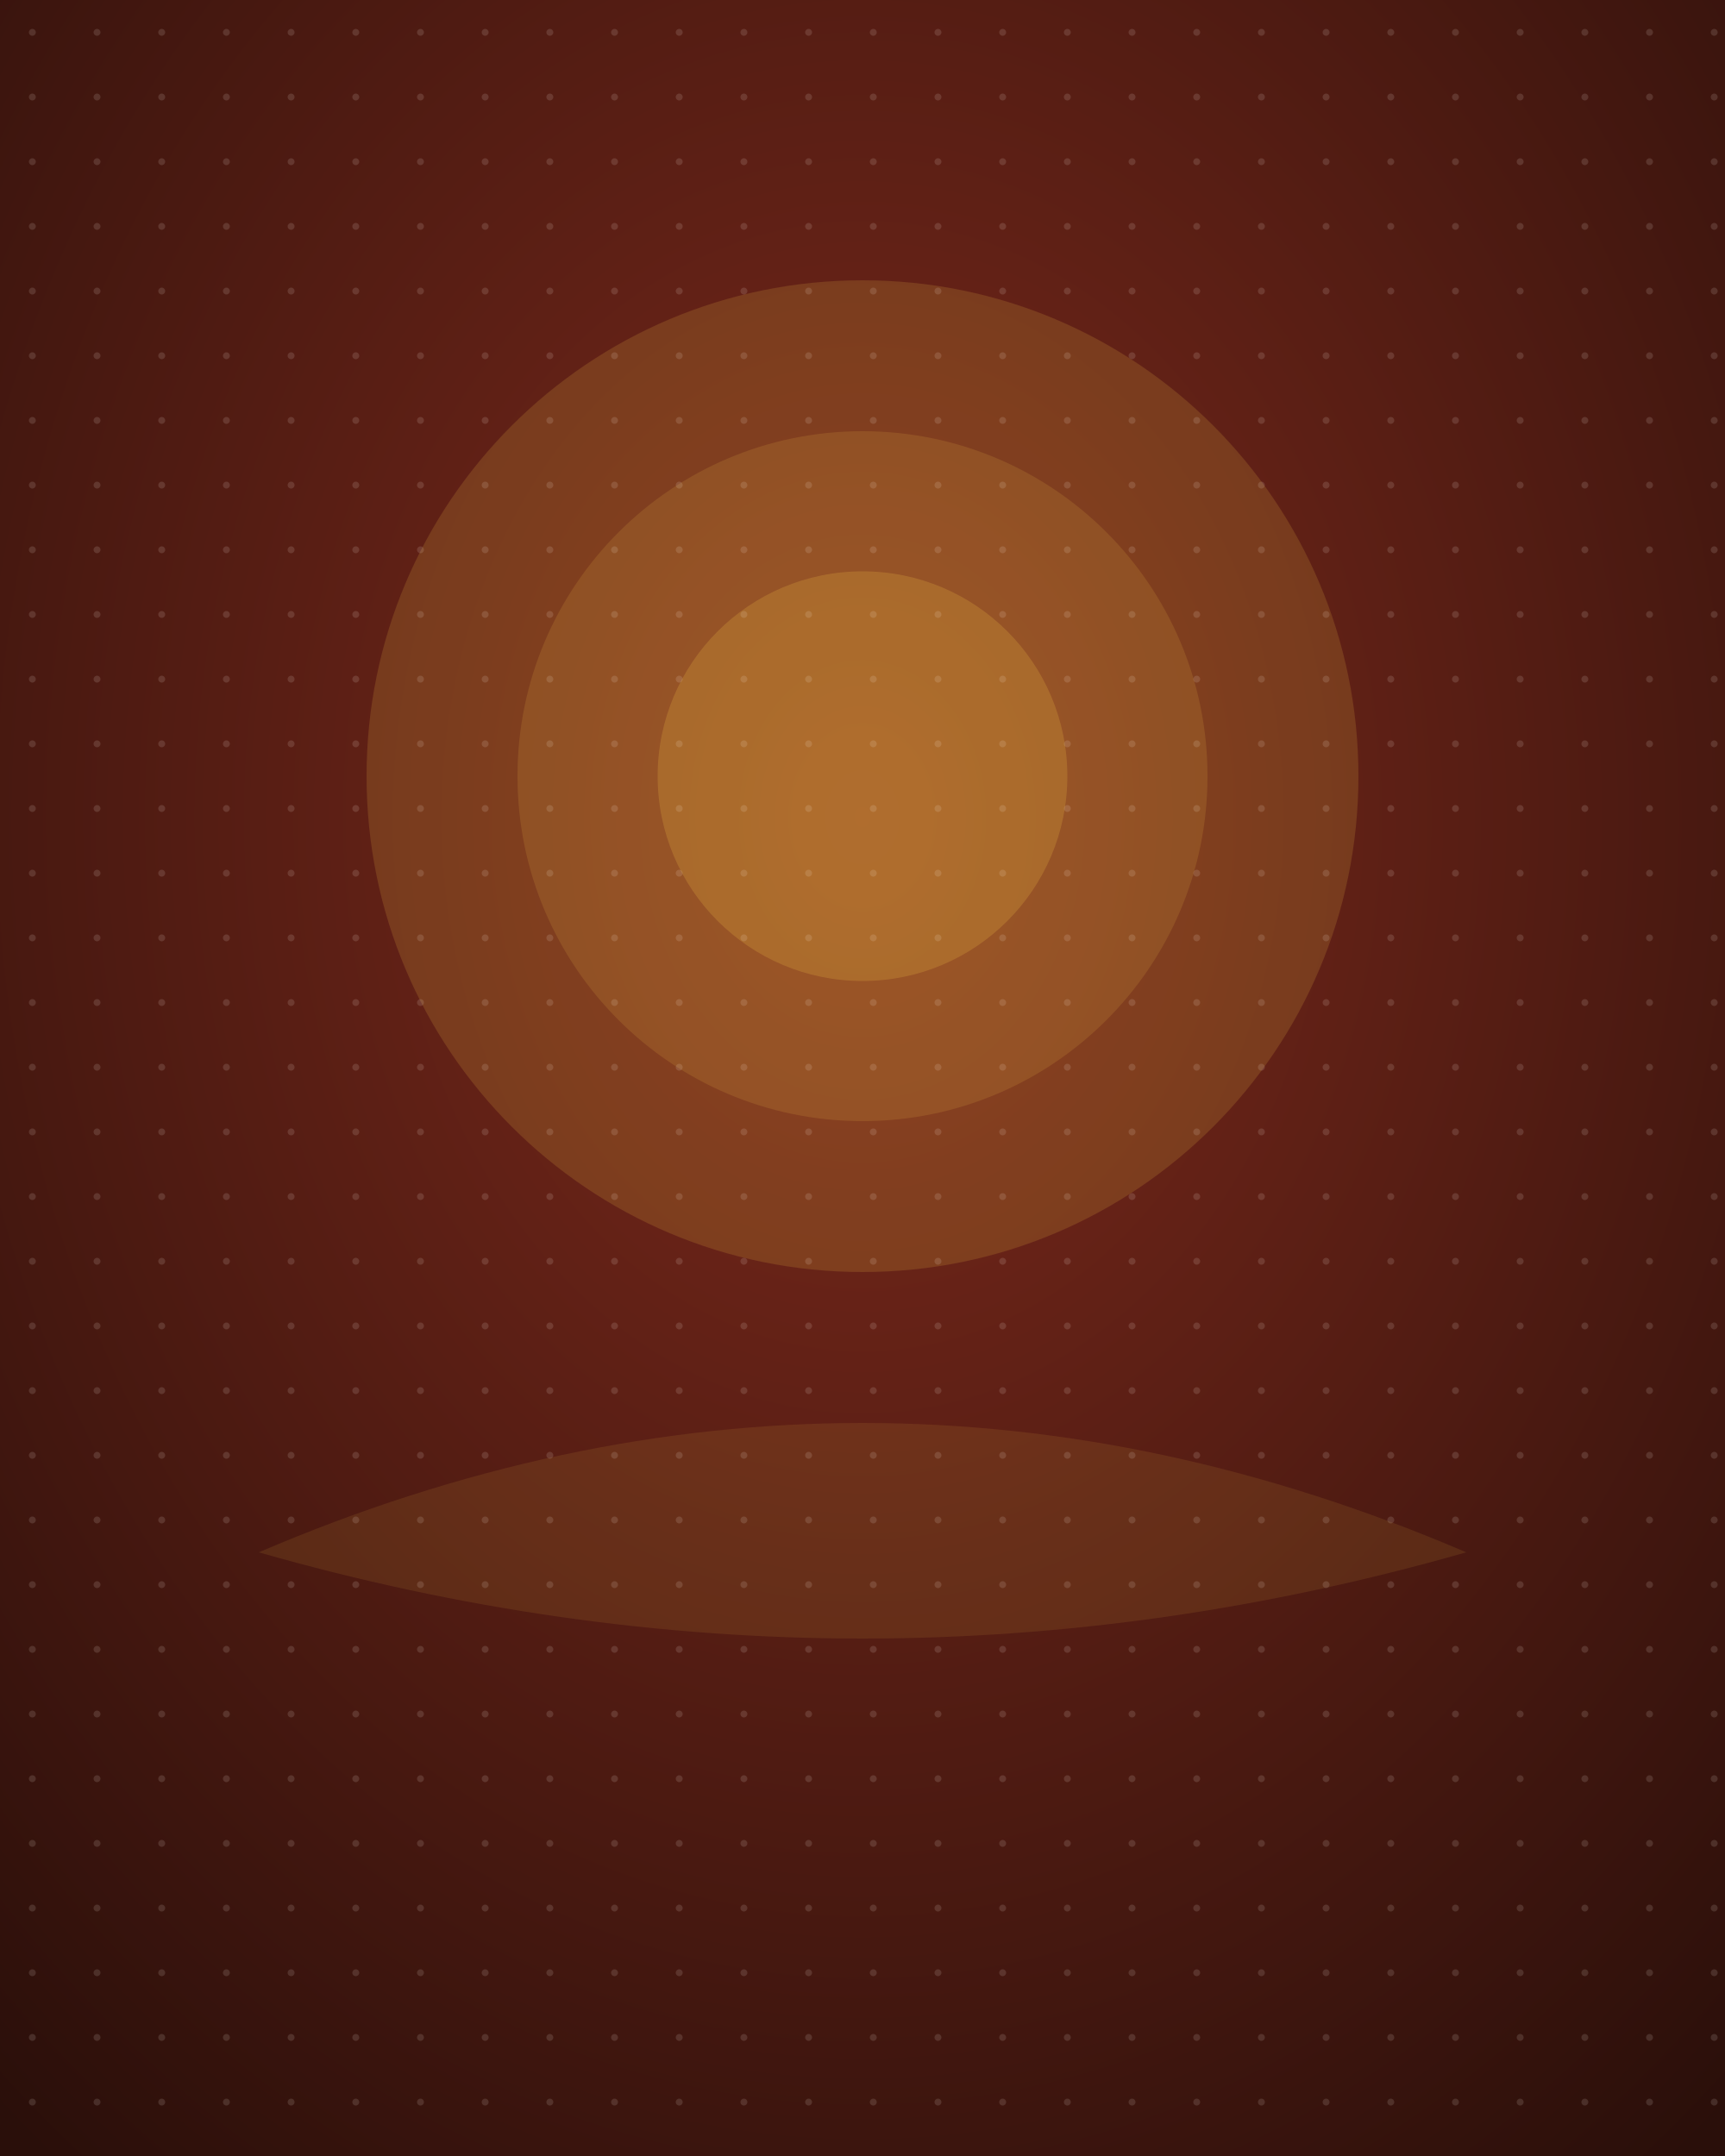
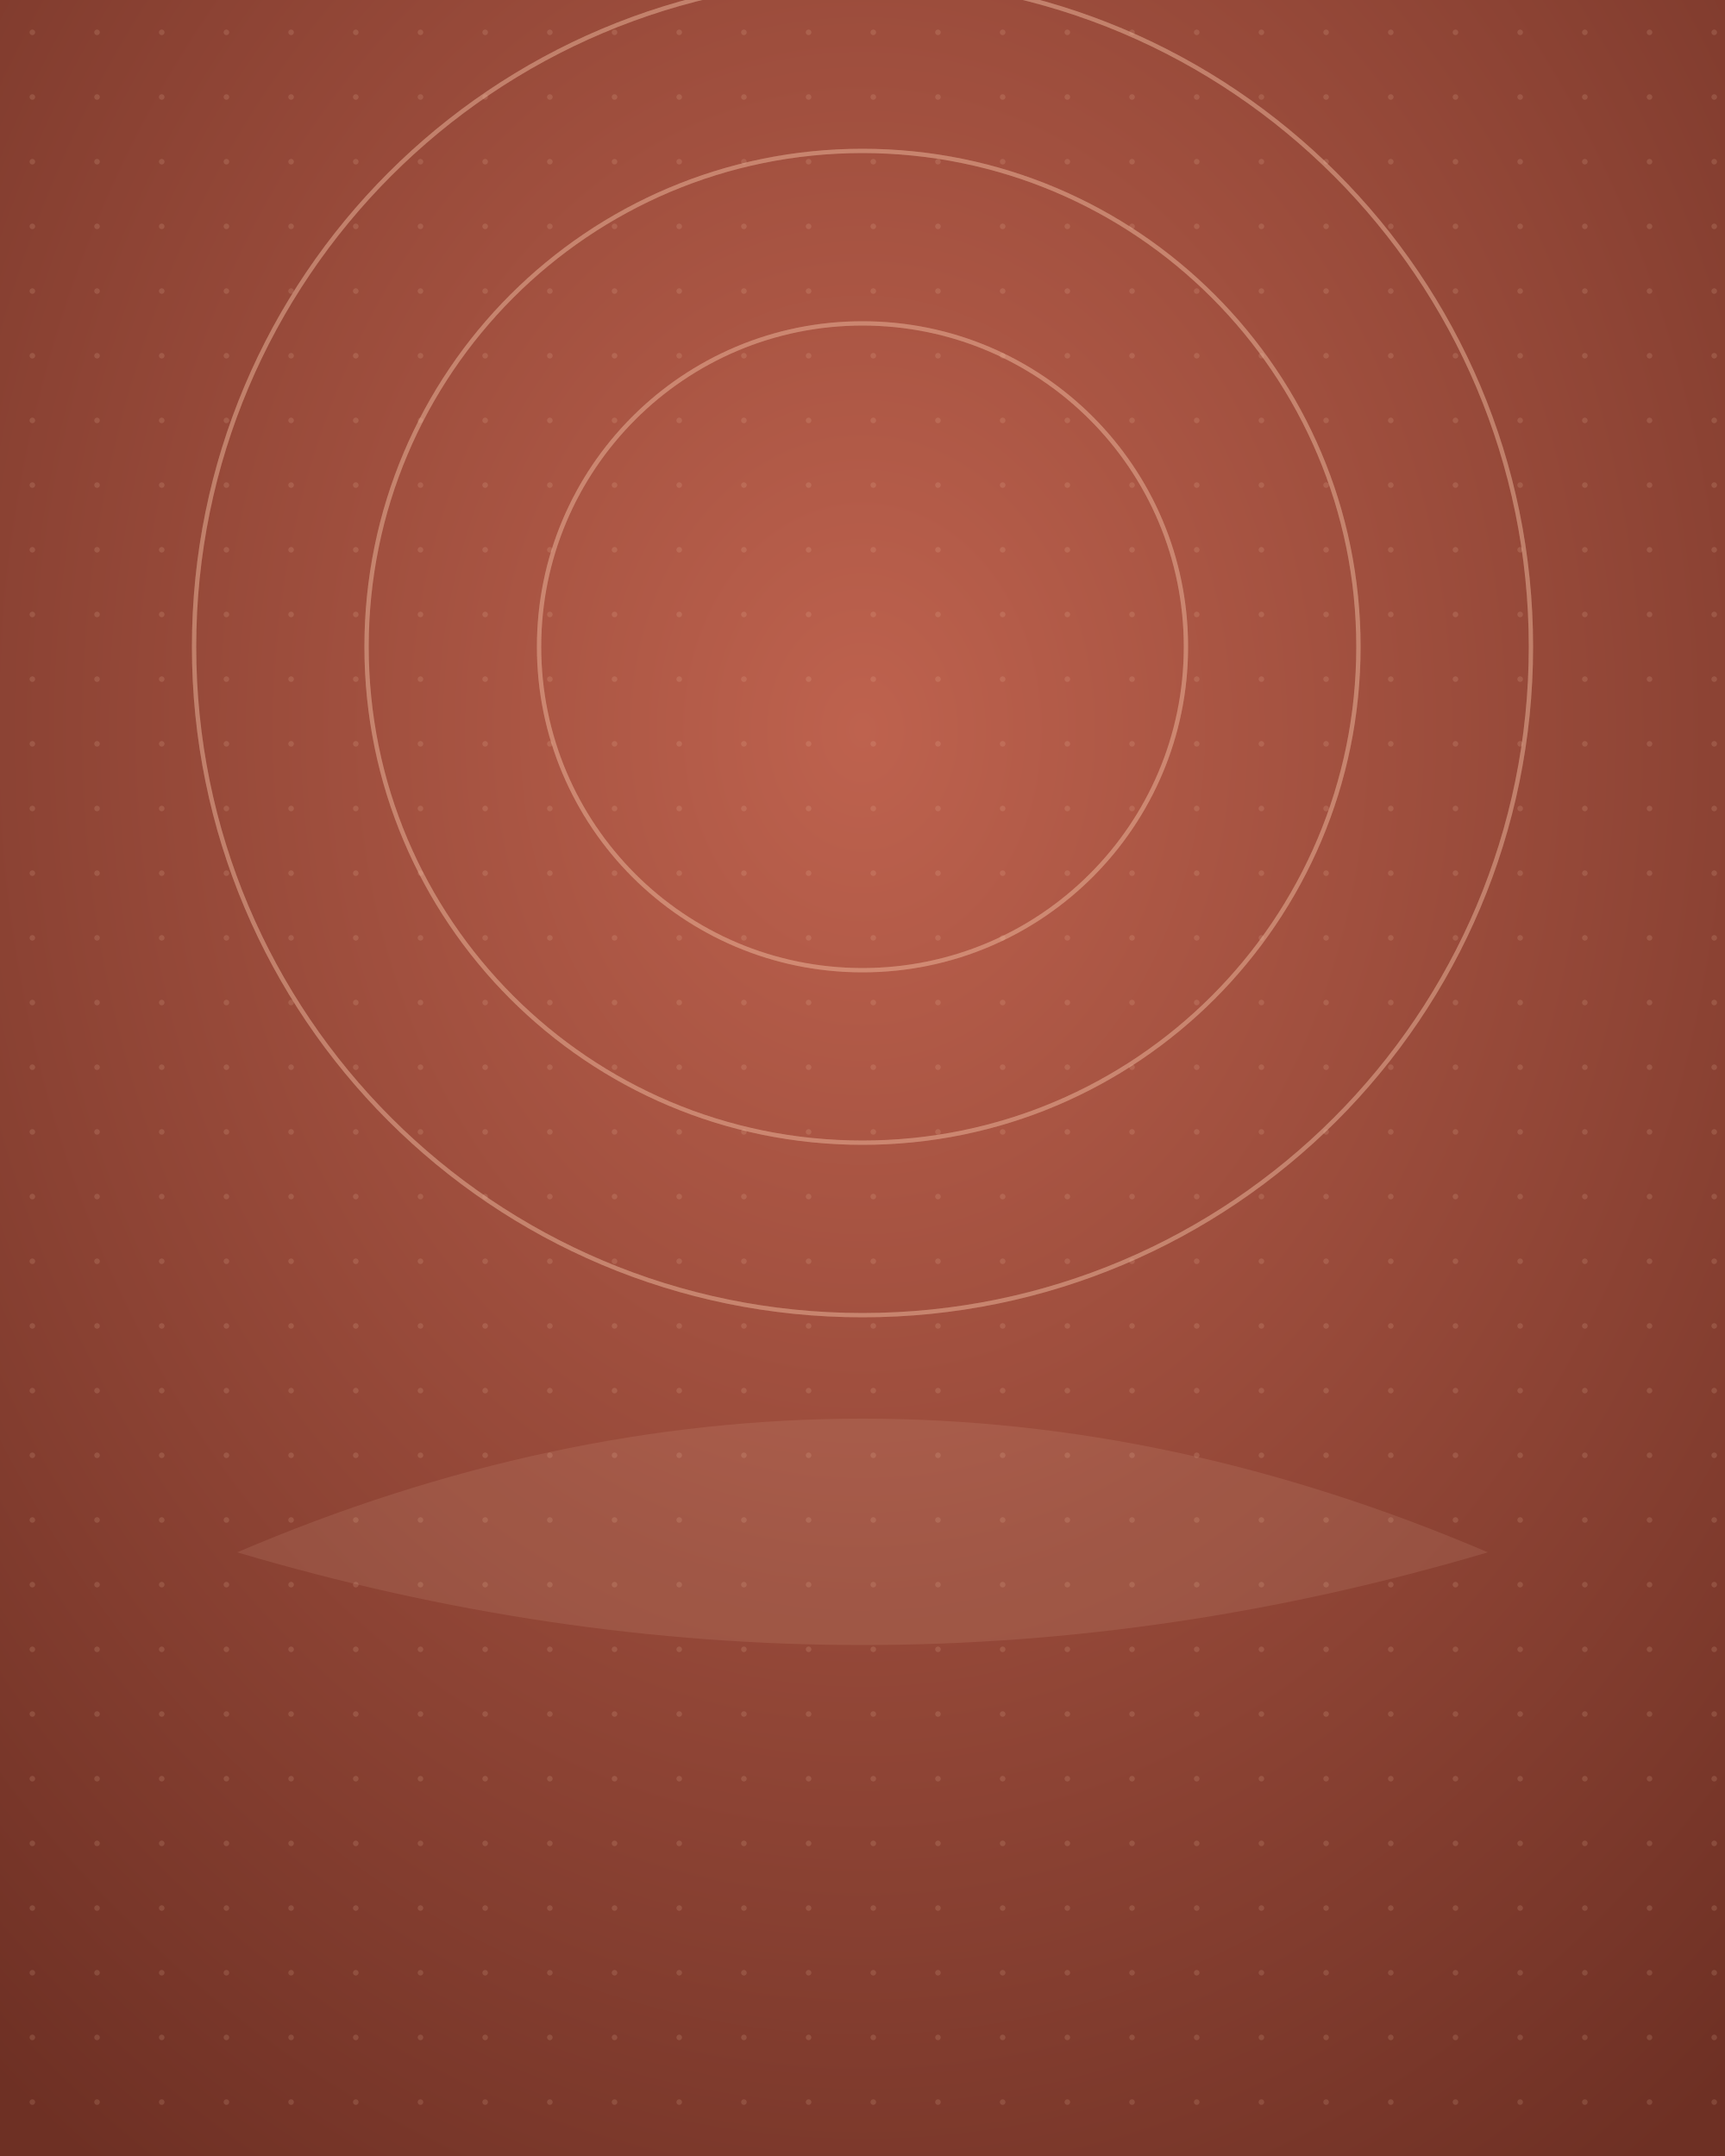
<svg xmlns="http://www.w3.org/2000/svg" viewBox="0 0 800 1000" preserveAspectRatio="xMidYMid slice" role="presentation">
  <defs>
-     <radialGradient id="r" cx="50%" cy="38%" r="78%">
-       <stop offset="0%" stop-color="#7E2A1C" />
-       <stop offset="100%" stop-color="#2A0F0A" />
+     <radialGradient id="r" cx="50%" cy="34%" r="80%">
+       <stop offset="0%" stop-color="#BE624E" />
+       <stop offset="100%" stop-color="#6E3024" />
    </radialGradient>
-     <pattern id="kolam" width="30" height="30" patternUnits="userSpaceOnUse">
-       <circle cx="15.0" cy="15.0" r="1.6" fill="#FCF7ED" opacity="0.13" />
+     <pattern id="dots" width="30" height="30" patternUnits="userSpaceOnUse">
+       <circle cx="15" cy="15" r="1.3" fill="#F2C4A8" opacity=".16" />
    </pattern>
  </defs>
  <rect width="800" height="1000" fill="url(#r)" />
-   <circle cx="400" cy="360" r="230" fill="#F7C948" opacity=".16" />
-   <circle cx="400" cy="360" r="160" fill="#F7C948" opacity=".14" />
-   <circle cx="400" cy="360" r="95" fill="#F7C948" opacity=".2" />
-   <path d="M120 720 Q400 600 680 720 Q400 800 120 720Z" fill="#F7C948" opacity=".1" />
-   <rect width="800" height="1000" fill="url(#kolam)" />
+   <circle cx="400" cy="300" r="150" fill="none" stroke="#F2C4A8" stroke-width="2" opacity=".18" />
+   <circle cx="400" cy="300" r="230" fill="none" stroke="#F2C4A8" stroke-width="2" opacity=".18" />
+   <circle cx="400" cy="300" r="310" fill="none" stroke="#F2C4A8" stroke-width="2" opacity=".18" />
+   <circle cx="400" cy="300" r="150" fill="none" stroke="#F2C4A8" stroke-width="2" opacity=".18" />
+   <circle cx="400" cy="300" r="230" fill="none" stroke="#F2C4A8" stroke-width="2" opacity=".18" />
+   <circle cx="400" cy="300" r="310" fill="none" stroke="#F2C4A8" stroke-width="2" opacity=".18" />
+   <circle cx="400" cy="300" r="150" fill="none" stroke="#F2C4A8" stroke-width="2" opacity=".18" />
+   <circle cx="400" cy="300" r="230" fill="none" stroke="#F2C4A8" stroke-width="2" opacity=".18" />
+   <circle cx="400" cy="300" r="310" fill="none" stroke="#F2C4A8" stroke-width="2" opacity=".18" />
+   <path d="M110 720 Q400 596 690 720 Q400 806 110 720Z" fill="#F2C4A8" opacity=".12" />
+   <rect width="800" height="1000" fill="url(#dots)" />
</svg>
